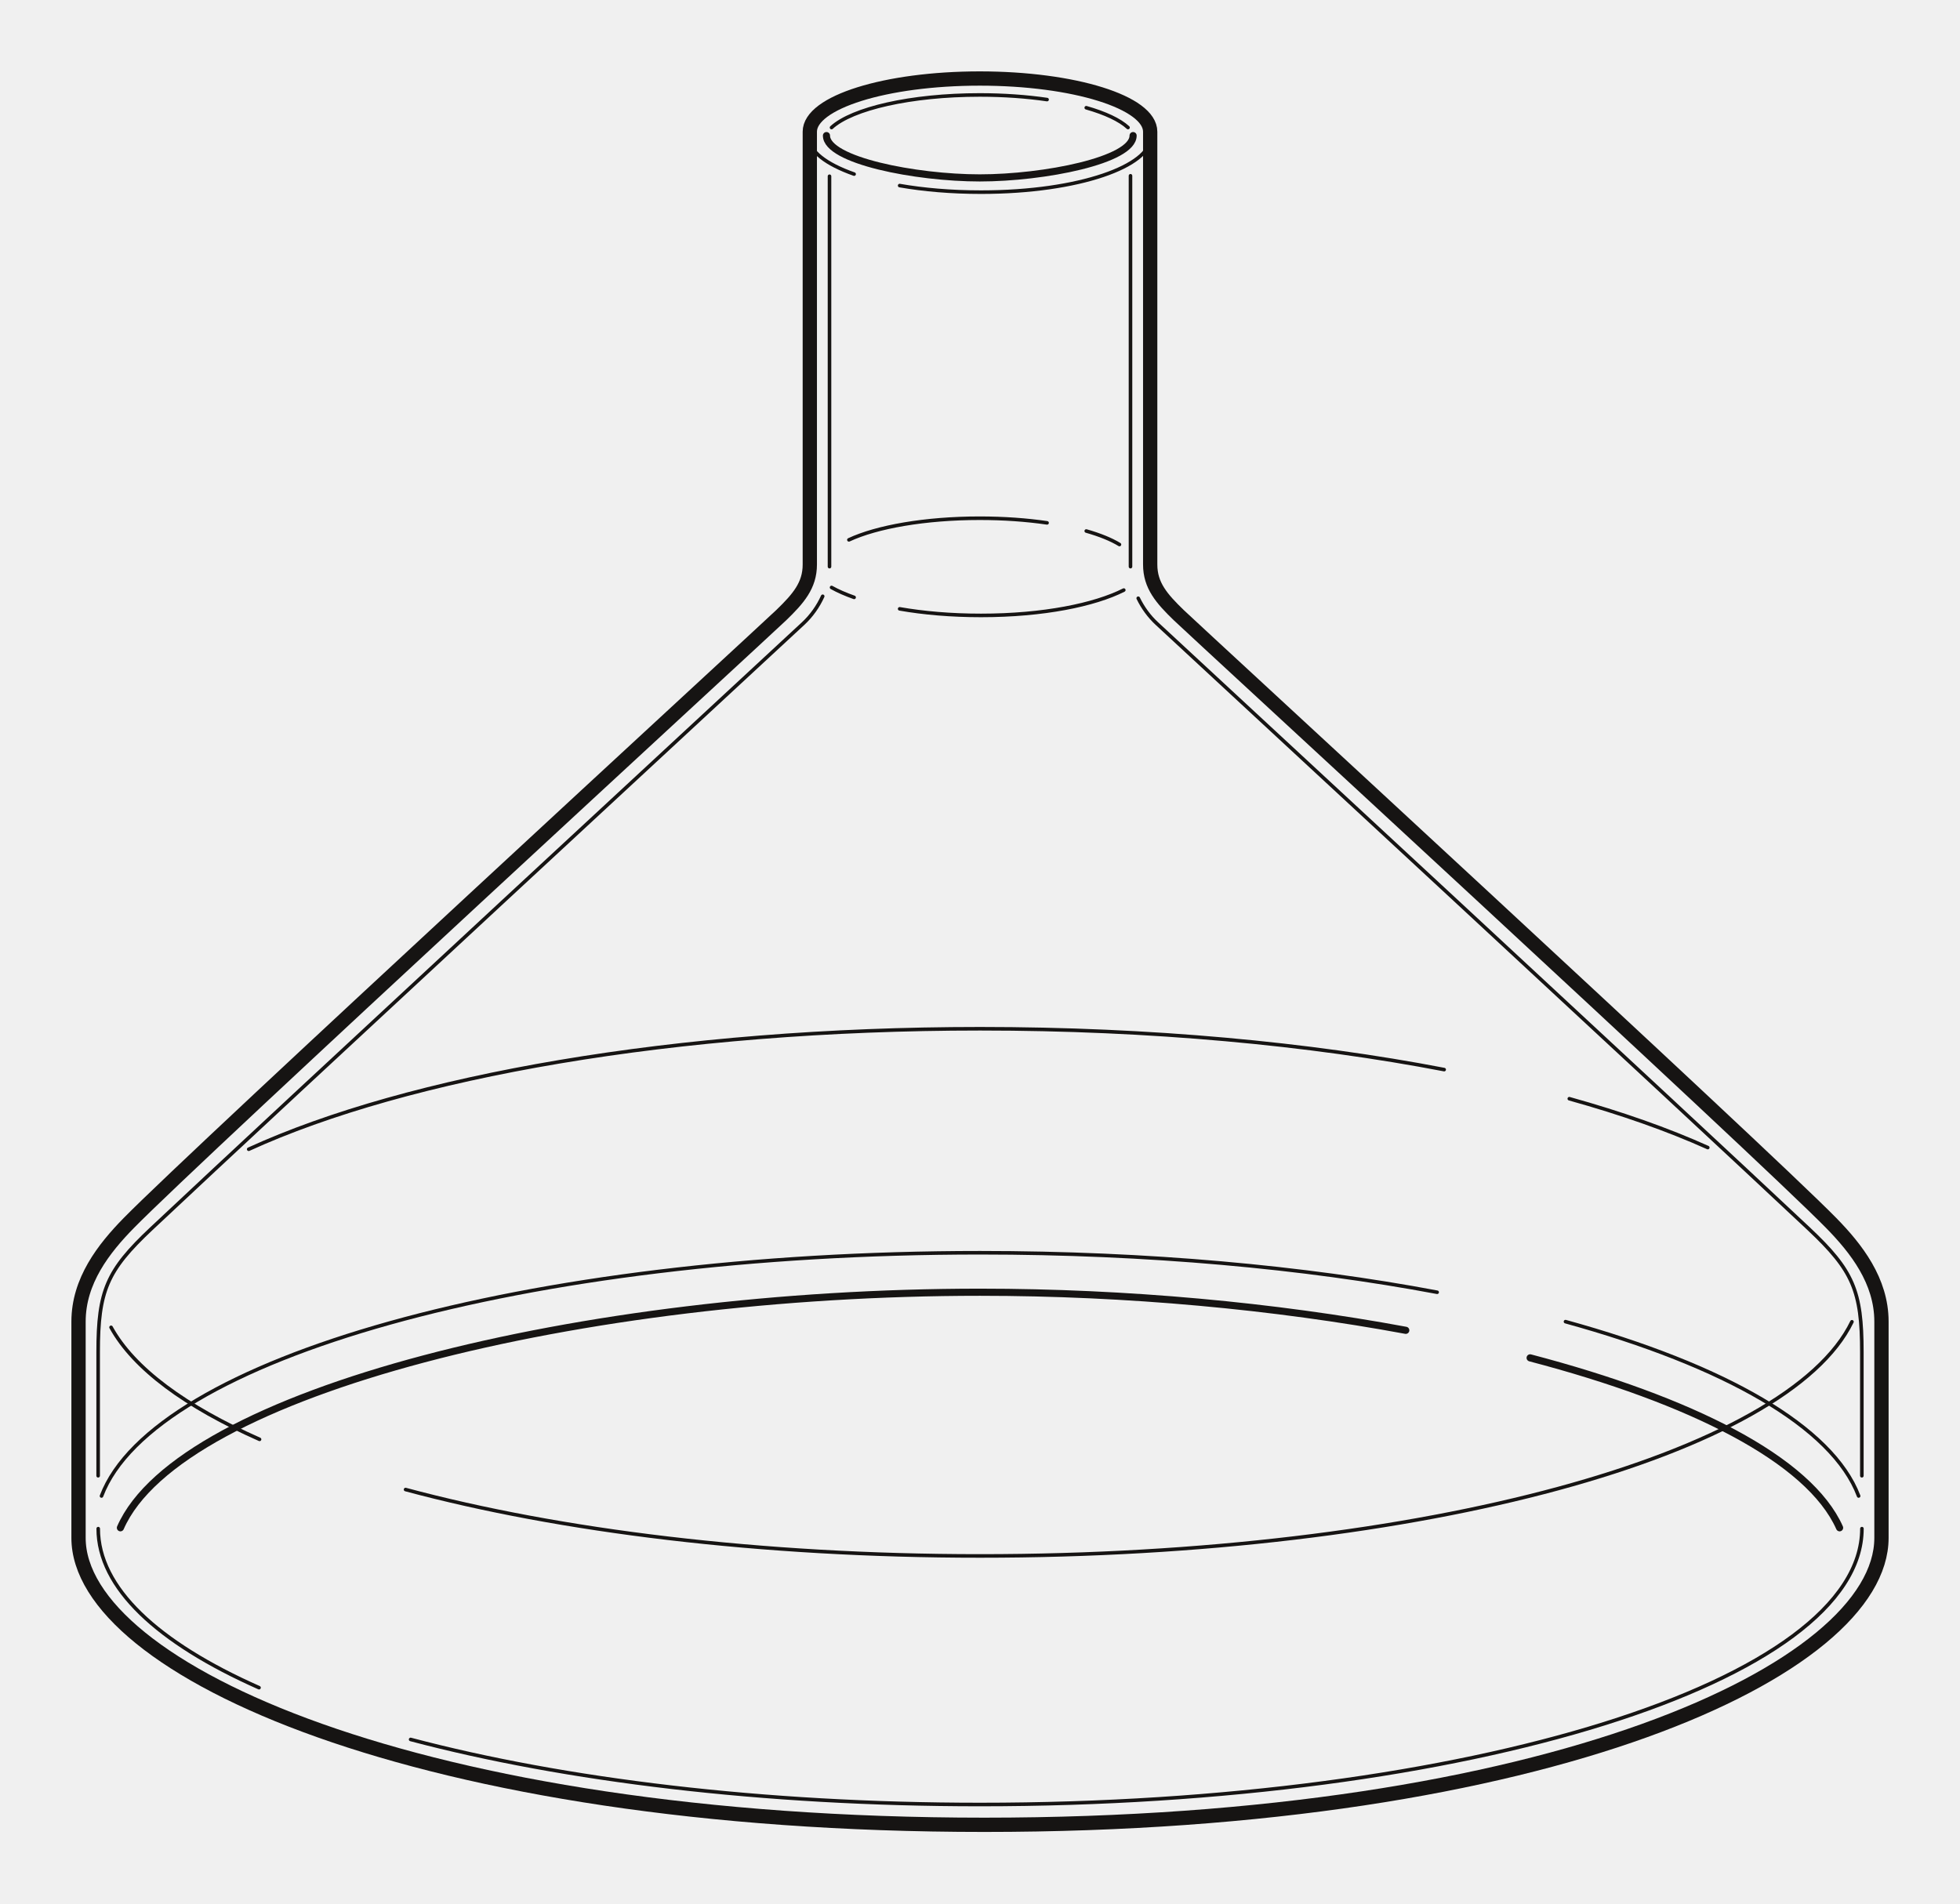
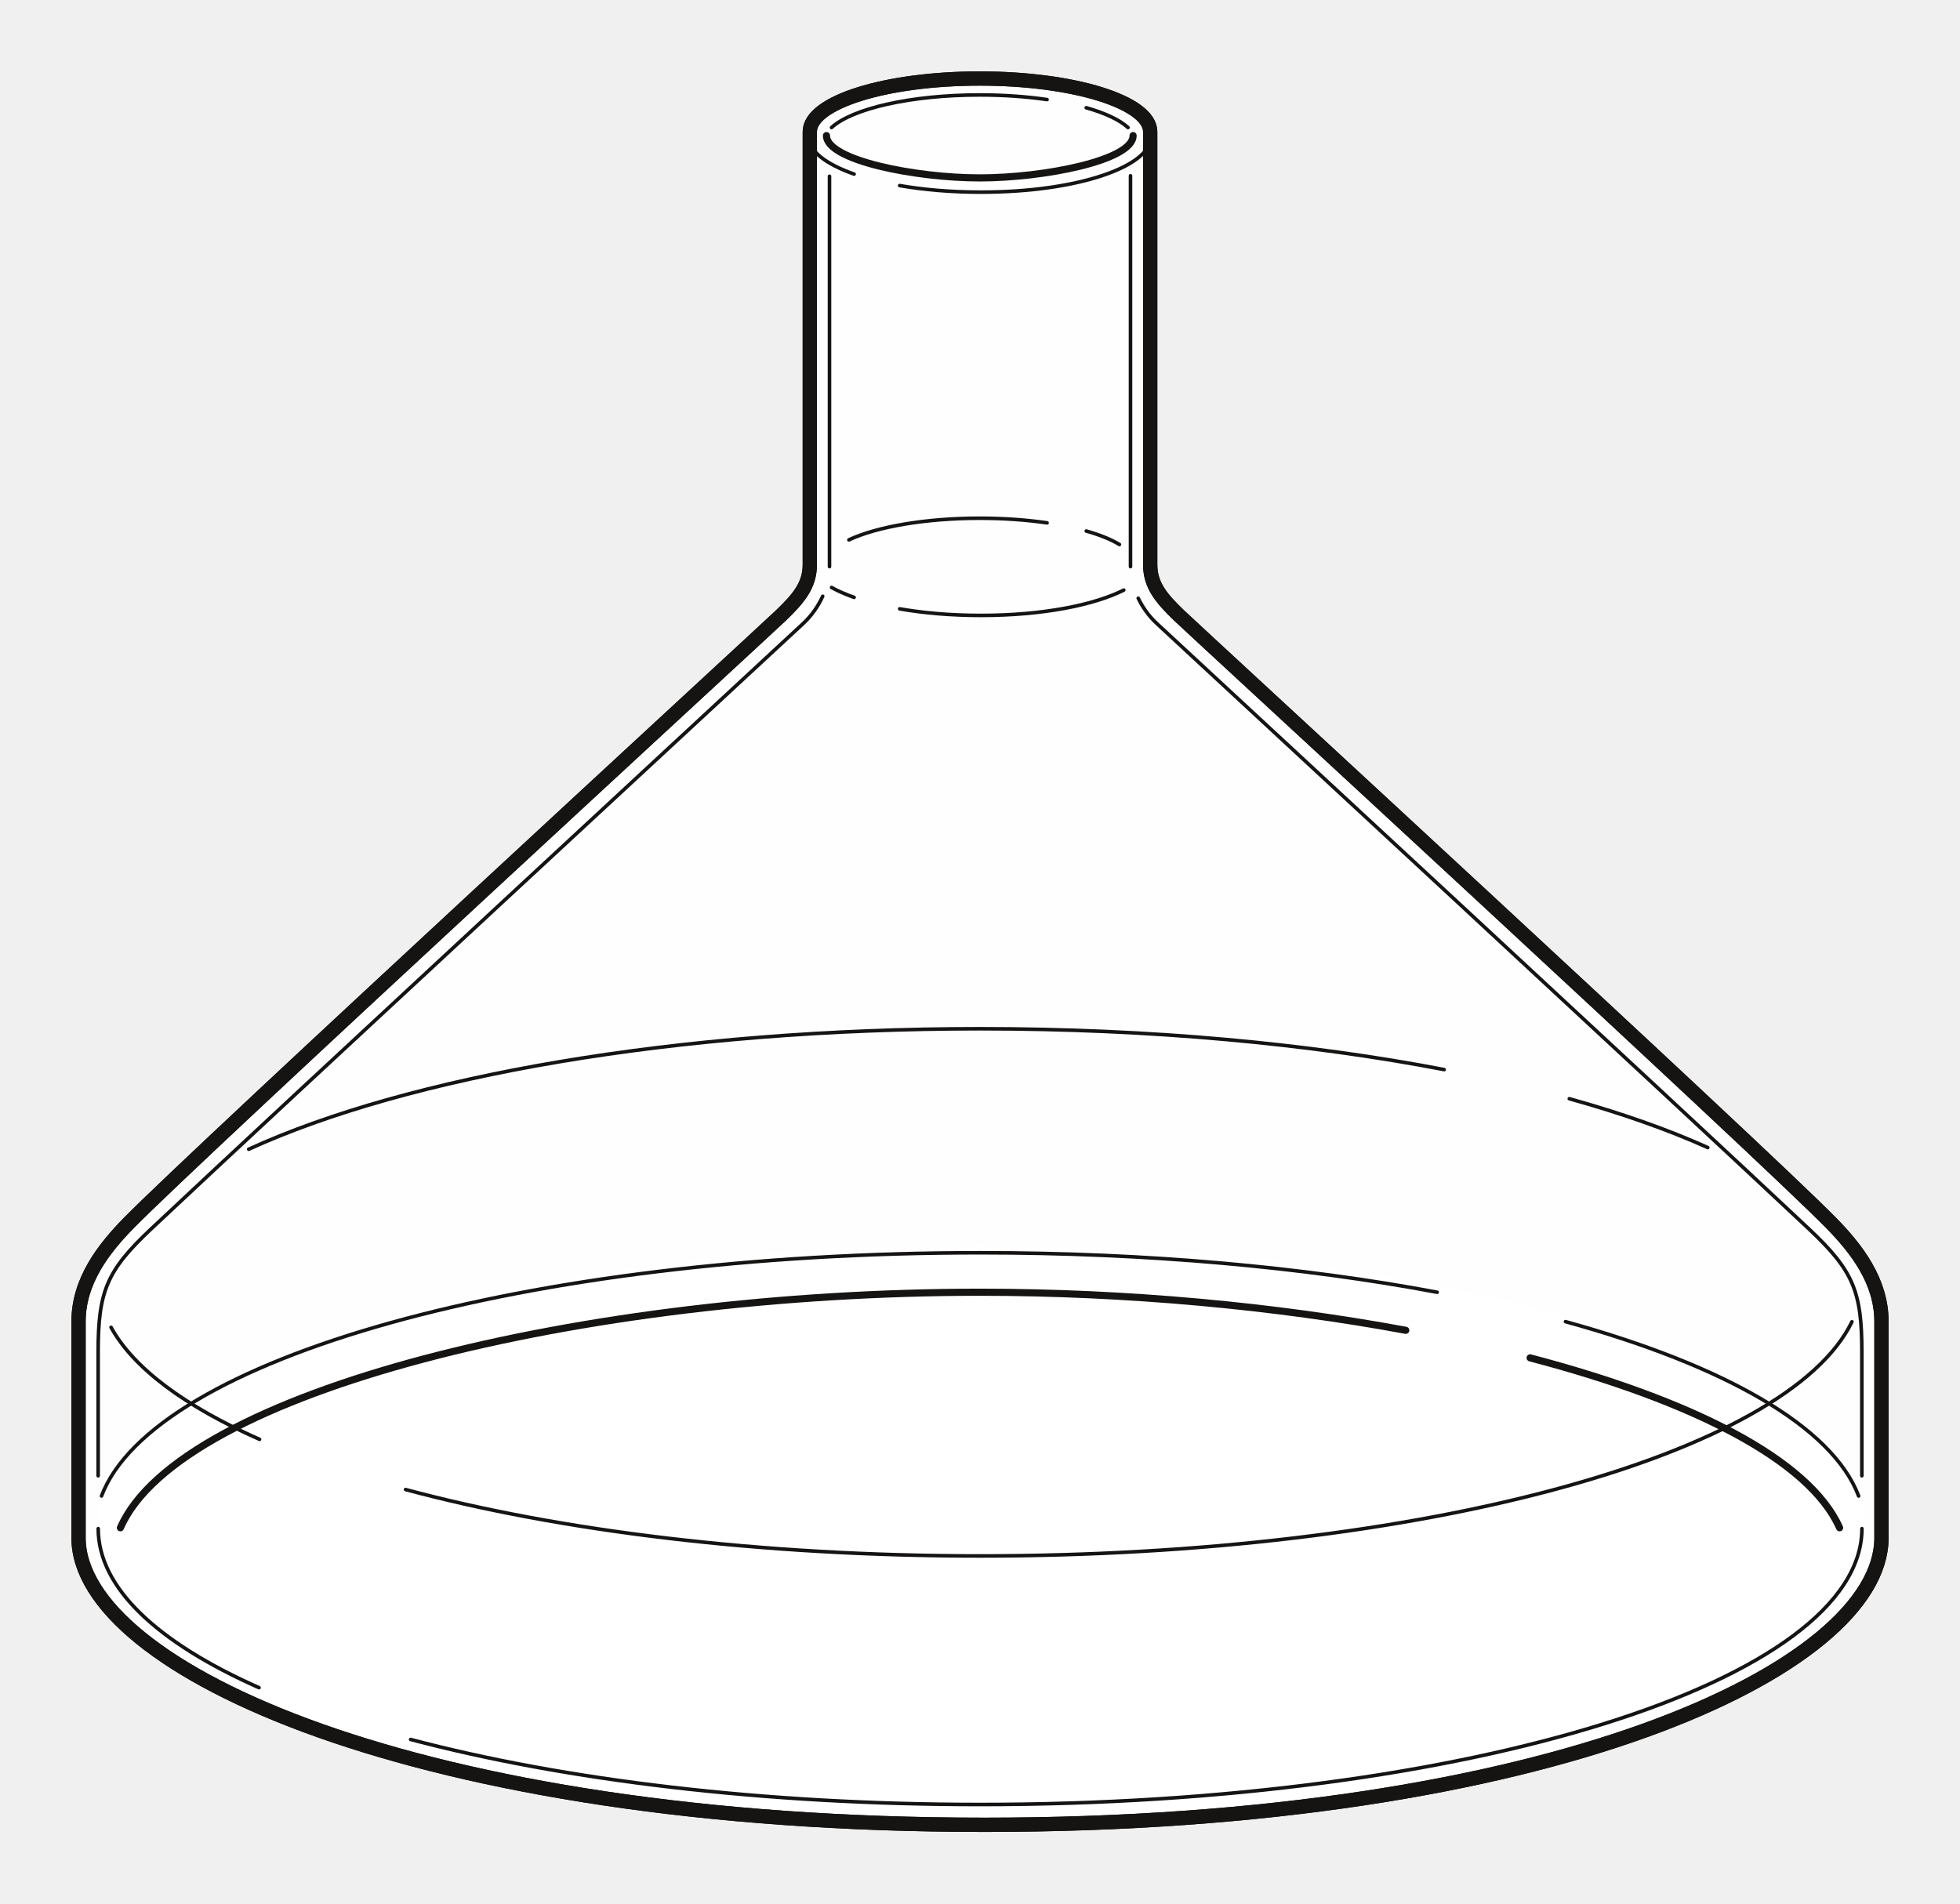
- <svg xmlns="http://www.w3.org/2000/svg" width="549.058" height="533.276" viewBox="-188.5 -276.499 549.058 533.276" xml:space="preserve">
-   <path d="M43.87-117.739v-109.382m-204.876 364.103v-34.664c0-17.143 2.464-22.854 14.864-34.518C-109.469 33.304 18.65-85.236 36.498-101.8c2.31-2.144 4.185-4.803 5.466-7.636m-157.903 305.793c-28.396-12.594-45.047-27.967-45.047-44.561m494.068 0c0 42.686-110.188 77.295-247.034 77.295-60.909 0-116.538-6.857-159.52-18.23" fill="none" stroke="#161413" stroke-linecap="round" stroke-linejoin="round" />
-   <path d="M-115.791 126.781c-20.752-9.184-35.254-19.848-41.599-31.389m487.679-1.557c-17.937 37.145-120.124 65.613-244.241 65.613-61.581 0-117.764-7.008-160.937-18.607m190.682-387.156c5.298 1.506 9.367 3.409 11.7 5.553m-83.054.002c5.771-5.307 22.184-9.135 41.528-9.135 6.75 0 13.143.466 18.851 1.298m23.369 130.858v-109.512" fill="none" stroke="#161413" stroke-linecap="round" stroke-linejoin="round" />
-   <path d="M333.064 136.982v-34.664c0-17.143-2.465-22.854-14.864-34.518-36.673-34.496-164.792-153.036-182.64-169.6-2.16-2.004-3.939-4.46-5.209-7.087M50.765-227.719c-7.926-2.79-12.598-6.434-12.598-10.135m95.6 0c0 7.723-19.667 15.193-47.463 15.193-8.393 0-16.106-.681-22.785-1.844m52.274 96.784c3.793 1.079 6.955 2.36 9.303 3.788m-75.794-1.309c7.805-3.647 21.312-6.06 36.665-6.06 6.75 0 13.143.467 18.851 1.299m-54.053 20.878c-2.424-.854-4.544-1.787-6.319-2.778m81.862.729c-8.169 4.134-22.469 7.106-40.004 7.106-8.393 0-16.106-.68-22.785-1.844m186.524 199.71c44.551 12.268 74.789 29.463 82.119 48.854m-492.227 0c14.508-38.381 118.772-68.156 246.112-68.156 46.928 0 90.722 4.043 128.044 11.07" fill="none" stroke="#161413" stroke-linecap="round" stroke-linejoin="round" />
-   <path d="M251.109 31.337c14.59 4.064 27.622 8.66 38.789 13.689m-408.73.469C-74.294 25.114.693 11.737 86.048 11.737c47.754 0 92.263 4.188 130.009 11.445" fill="none" stroke="#161413" stroke-linecap="round" stroke-linejoin="round" />
-   <path d="M38.354-239.591v121.264c0 5.859-3.211 9.542-8.022 14.198-3.908 3.782-163.221 150.375-182.757 170.298-7.021 7.16-14.075 16.191-14.075 27.621v60.604c0 36.768 95.647 80.383 253.743 80.383s251.315-43.615 251.315-80.383V93.79c0-11.43-7.055-20.461-14.075-27.621-19.536-19.924-178.849-166.516-182.757-170.298-4.811-4.656-8.021-8.339-8.021-14.198v-121.264c0-8.233-21.338-14.908-47.738-14.908-26.399 0-47.613 6.675-47.613 14.908z" fill="none" stroke="#161413" stroke-width="4" stroke-linecap="round" stroke-linejoin="round" />
-   <path d="M128.916-238.511c0 6.939-24.972 11.858-42.949 11.858-17.977 0-42.948-4.919-42.948-11.858m197.119 342.458c45.047 11.801 78.175 28.473 86.691 47.609m-481.599 0c16.683-38.162 129.661-65.998 240.818-65.998 41.161 0 82.572 3.873 119.251 10.672" fill="none" stroke="#161413" stroke-width="2" stroke-linecap="round" stroke-linejoin="round" />
+ <svg xmlns="http://www.w3.org/2000/svg" width="549.058" height="533.276" viewBox="-188.5 -276.499 549.058 533.276" xml:space="preserve" version="1.1" id="svg6">
+   <defs id="defs6" />
+   <ellipse style="opacity:1;fill:#ffffff;fill-opacity:0.9;stroke-width:1.89;stroke-linejoin:round" id="path8" cx="86.515" cy="152.712" rx="247.748" ry="80.389" />
+   <path d="m 38.354,-239.591 v 121.264 c 0,5.859 -3.211,9.542 -8.022,14.198 -3.908,3.782 -163.221,150.375 -182.757,170.298 -7.021,7.16 -14.075,16.191 -14.075,27.621 v 60.604 c 0,36.768 95.647,80.383 253.743,80.383 158.096,0 251.315,-43.615 251.315,-80.383 V 93.79 c 0,-11.43 -7.055,-20.461 -14.075,-27.621 -19.536,-19.924 -178.849,-166.516 -182.757,-170.298 -4.811,-4.656 -8.021,-8.339 -8.021,-14.198 v -121.264 c 0,-8.233 -21.338,-14.908 -47.738,-14.908 -26.399,0 -47.613,6.675 -47.613,14.908 z" fill="none" stroke="#161413" stroke-width="4" stroke-linecap="round" stroke-linejoin="round" id="path7" style="fill:#ffffff;opacity:1;fill-opacity:0.9" />
+   <path d="M43.87-117.739v-109.382m-204.876 364.103v-34.664c0-17.143 2.464-22.854 14.864-34.518C-109.469 33.304 18.65-85.236 36.498-101.8c2.31-2.144 4.185-4.803 5.466-7.636m-157.903 305.793c-28.396-12.594-45.047-27.967-45.047-44.561m494.068 0c0 42.686-110.188 77.295-247.034 77.295-60.909 0-116.538-6.857-159.52-18.23" fill="none" stroke="#161413" stroke-linecap="round" stroke-linejoin="round" id="path1" />
+   <path d="M-115.791 126.781c-20.752-9.184-35.254-19.848-41.599-31.389m487.679-1.557c-17.937 37.145-120.124 65.613-244.241 65.613-61.581 0-117.764-7.008-160.937-18.607m190.682-387.156c5.298 1.506 9.367 3.409 11.7 5.553m-83.054.002c5.771-5.307 22.184-9.135 41.528-9.135 6.75 0 13.143.466 18.851 1.298m23.369 130.858v-109.512" fill="none" stroke="#161413" stroke-linecap="round" stroke-linejoin="round" id="path2" />
+   <path d="M333.064 136.982v-34.664c0-17.143-2.465-22.854-14.864-34.518-36.673-34.496-164.792-153.036-182.64-169.6-2.16-2.004-3.939-4.46-5.209-7.087M50.765-227.719c-7.926-2.79-12.598-6.434-12.598-10.135m95.6 0c0 7.723-19.667 15.193-47.463 15.193-8.393 0-16.106-.681-22.785-1.844m52.274 96.784c3.793 1.079 6.955 2.36 9.303 3.788m-75.794-1.309c7.805-3.647 21.312-6.06 36.665-6.06 6.75 0 13.143.467 18.851 1.299m-54.053 20.878c-2.424-.854-4.544-1.787-6.319-2.778m81.862.729c-8.169 4.134-22.469 7.106-40.004 7.106-8.393 0-16.106-.68-22.785-1.844m186.524 199.71c44.551 12.268 74.789 29.463 82.119 48.854m-492.227 0c14.508-38.381 118.772-68.156 246.112-68.156 46.928 0 90.722 4.043 128.044 11.07" fill="none" stroke="#161413" stroke-linecap="round" stroke-linejoin="round" id="path3" />
+   <path d="M251.109 31.337c14.59 4.064 27.622 8.66 38.789 13.689m-408.73.469C-74.294 25.114.693 11.737 86.048 11.737c47.754 0 92.263 4.188 130.009 11.445" fill="none" stroke="#161413" stroke-linecap="round" stroke-linejoin="round" id="path4" />
+   <path d="M38.354-239.591v121.264c0 5.859-3.211 9.542-8.022 14.198-3.908 3.782-163.221 150.375-182.757 170.298-7.021 7.16-14.075 16.191-14.075 27.621v60.604c0 36.768 95.647 80.383 253.743 80.383s251.315-43.615 251.315-80.383V93.79c0-11.43-7.055-20.461-14.075-27.621-19.536-19.924-178.849-166.516-182.757-170.298-4.811-4.656-8.021-8.339-8.021-14.198v-121.264c0-8.233-21.338-14.908-47.738-14.908-26.399 0-47.613 6.675-47.613 14.908z" fill="none" stroke="#161413" stroke-width="4" stroke-linecap="round" stroke-linejoin="round" id="path5" />
+   <path d="M128.916-238.511c0 6.939-24.972 11.858-42.949 11.858-17.977 0-42.948-4.919-42.948-11.858m197.119 342.458c45.047 11.801 78.175 28.473 86.691 47.609m-481.599 0c16.683-38.162 129.661-65.998 240.818-65.998 41.161 0 82.572 3.873 119.251 10.672" fill="none" stroke="#161413" stroke-width="2" stroke-linecap="round" stroke-linejoin="round" id="path6" />
</svg>
